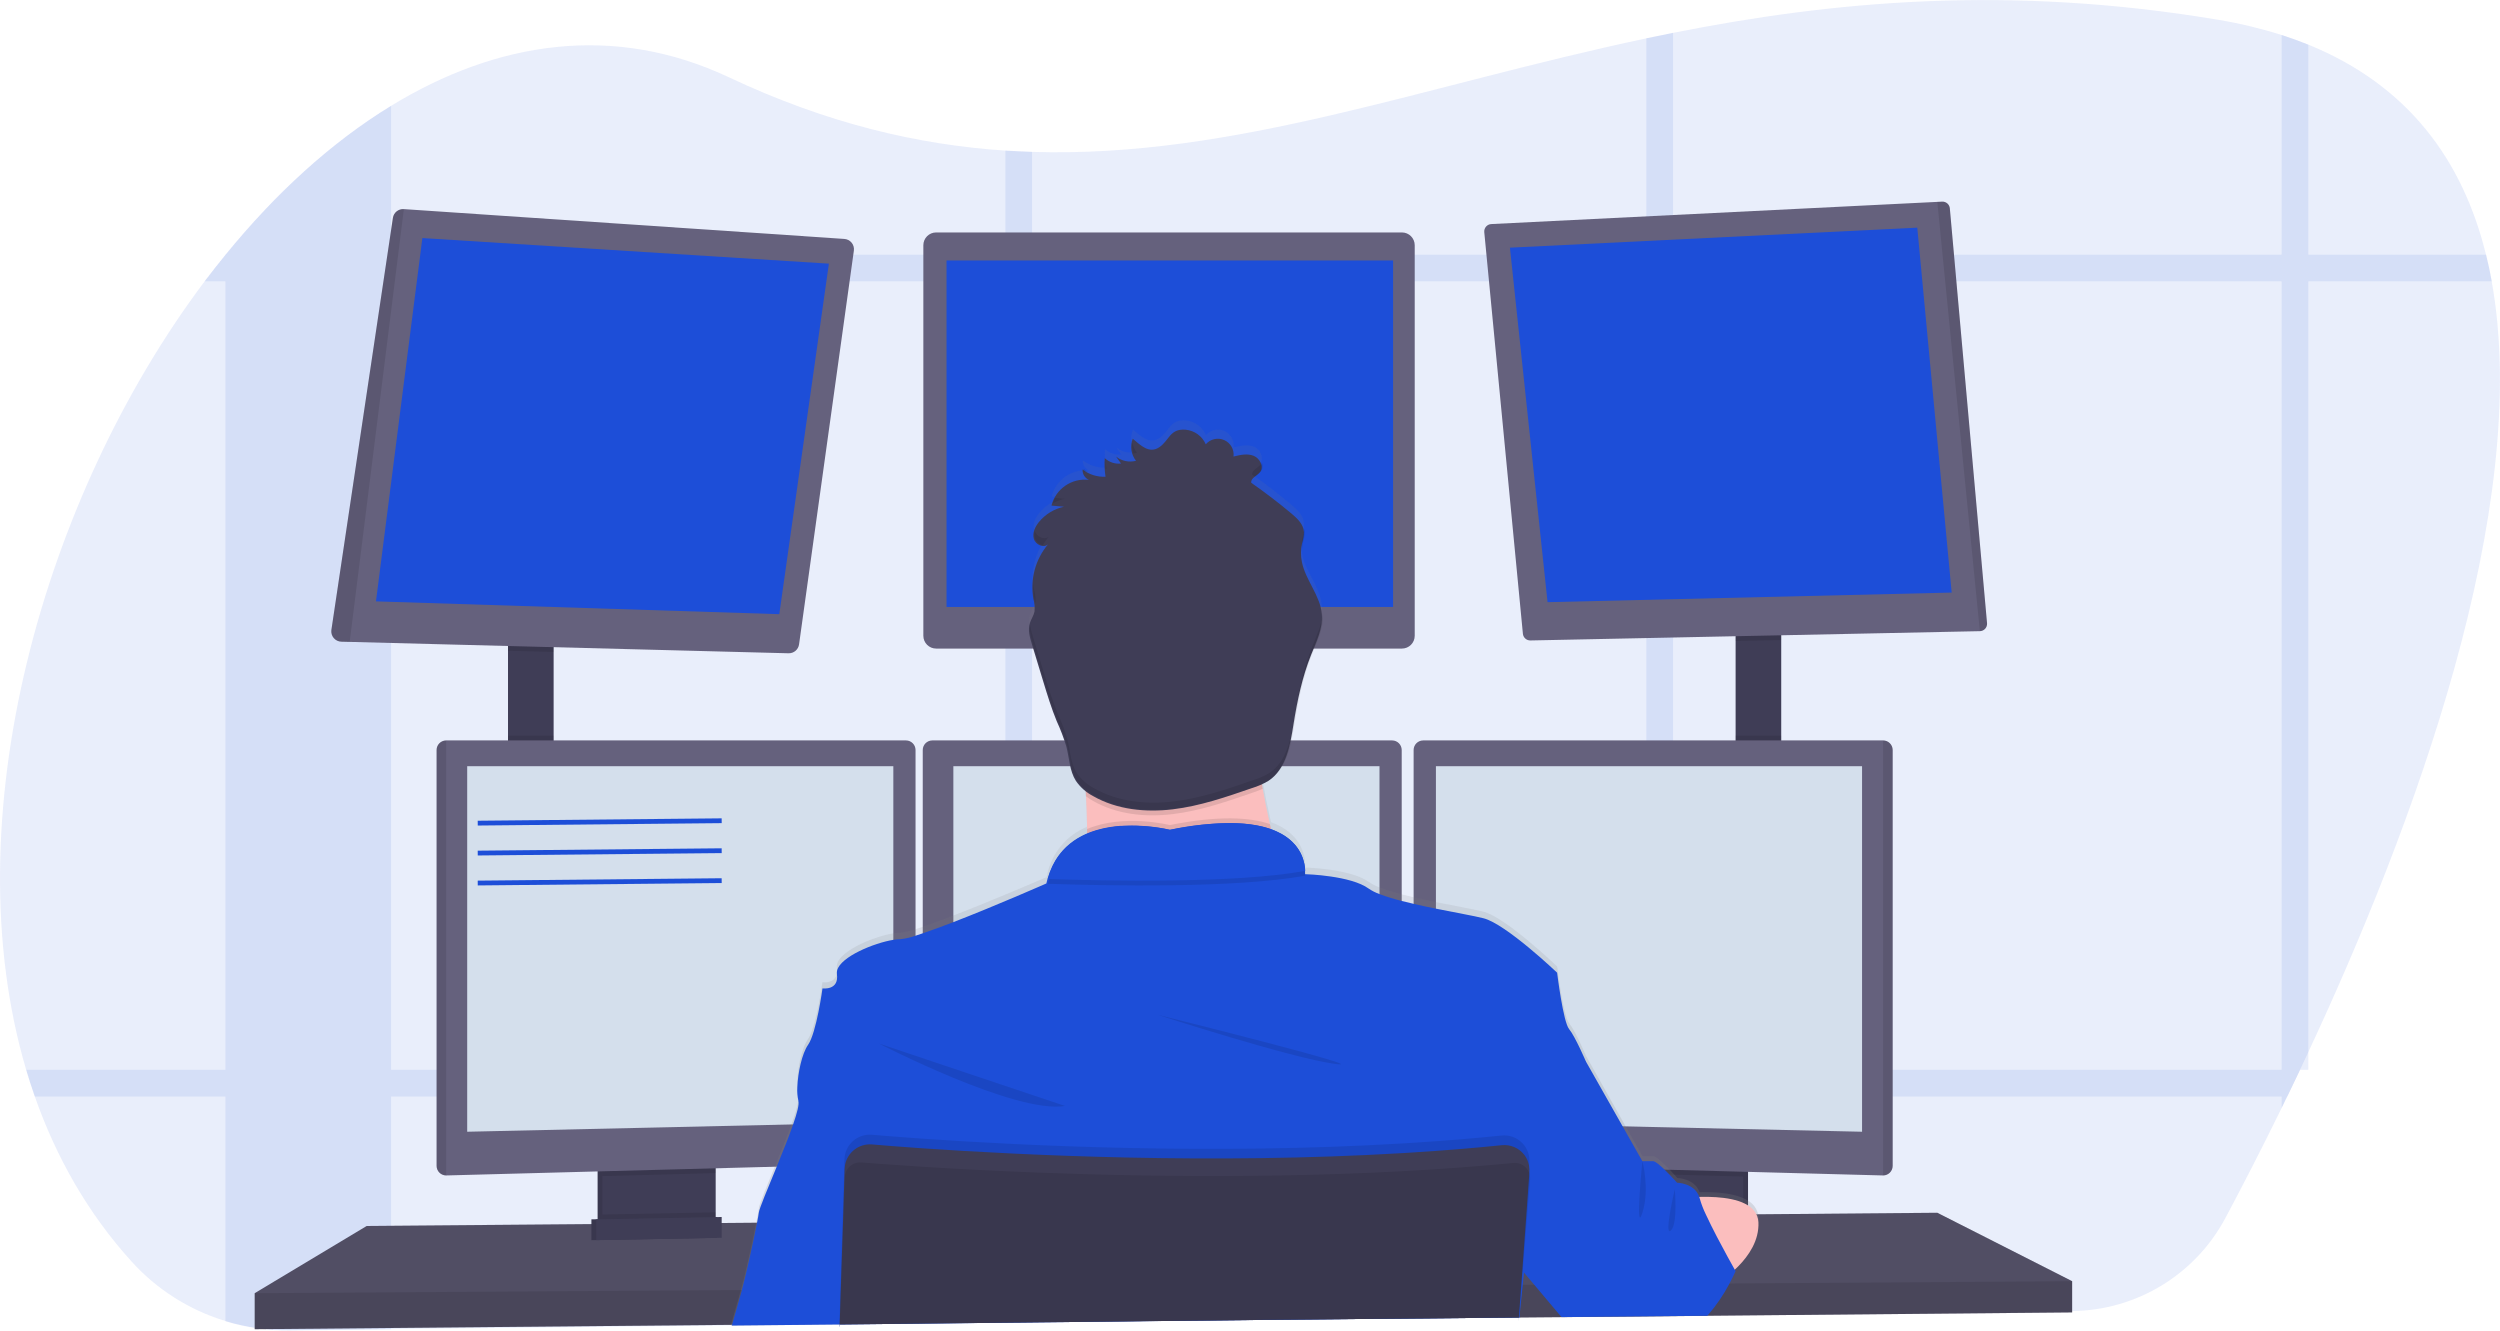
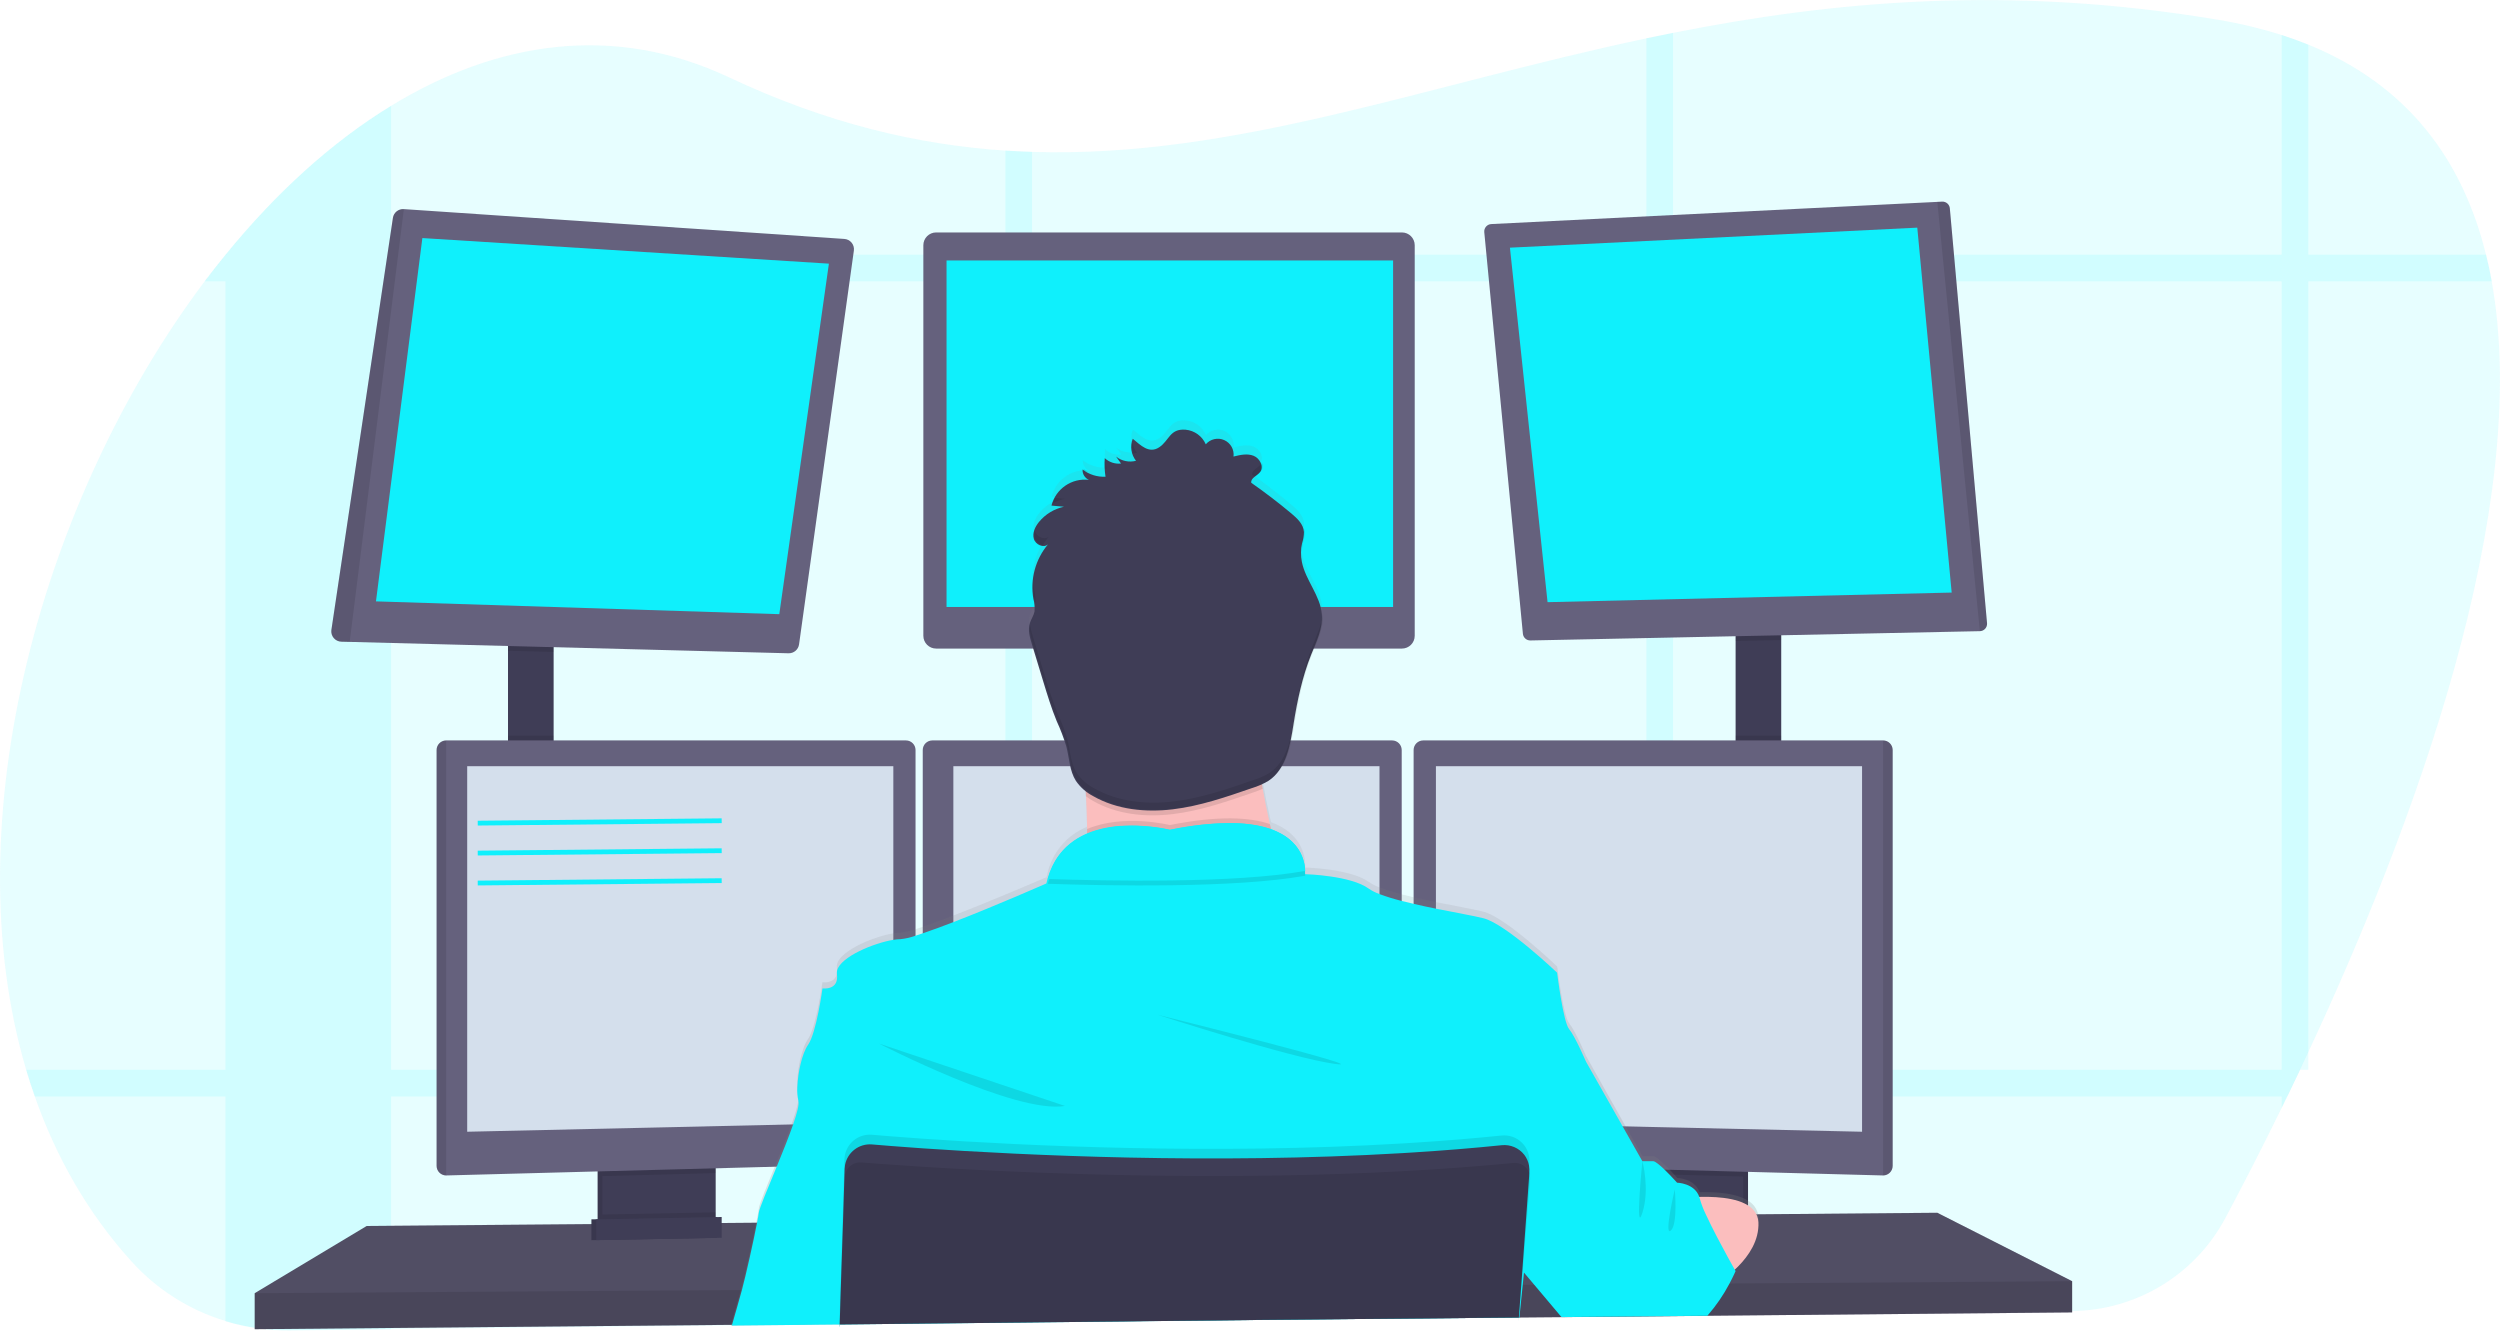
<svg xmlns="http://www.w3.org/2000/svg" id="59725d3d-bdd8-4af0-9b66-49b8d09410bc" data-name="Layer 1" width="1041.32" height="554.17" viewBox="0 0 1041.32 554.17">
  <defs>
    <linearGradient id="dff037aa-d578-4bab-81e7-399360663117" x1="597.75" y1="725.44" x2="597.75" y2="347.69" gradientUnits="userSpaceOnUse">
      <stop offset="0" stop-color="gray" stop-opacity="0.25" />
      <stop offset="0.54" stop-color="gray" stop-opacity="0.12" />
      <stop offset="1" stop-color="gray" stop-opacity="0.1" />
    </linearGradient>
  </defs>
-   <path d="M1040.82,611.12q-1.74,3.75-3.47,7.4-2.7,5.67-5.33,11.12c-.78,1.61-1.56,3.19-2.32,4.77-8.6,17.57-16.63,33.11-23.45,45.89A73.21,73.21,0,0,1,942.44,719l-151.65,1.65h-1.6l-13,.14-11.12.12-34.1.37-1.38,0-17.36.19h-.53l-107,1.16-95.51,1-11.11.12-69,.75H429l-44.75.48h-.48l-141.5,1.53-42.33.46a88.07,88.07,0,0,1-26.67-3.82,86.39,86.39,0,0,1-39.09-24.75C116,678.37,102.75,655,93.85,629.64q-1.93-5.49-3.6-11.12C59.44,514.37,97,380,164.6,290.08q4.25-5.64,8.64-11l.07-.08c20.79-25.52,44.1-46.84,68.93-62,44-26.91,92.75-34.49,140.7-11.9,40.57,19.12,78.45,28.11,115.17,30.55,3.71.24,7.42.42,11.11.53,84.23,2.65,163.17-27.7,255.87-47.29,3.69-.78,7.39-1.55,11.12-2.28,66.13-13.16,139.49-20.1,226.73-5.51a189.09,189.09,0,0,1,26.76,6.4q5.77,1.86,11.12,4c41.64,16.94,64.35,48.24,74,87.46q1.37,5.46,2.37,11.11C1134.3,384.41,1084.19,518.23,1040.82,611.12Z" transform="translate(-79.34 -172.91)" fill="#1d4ed8" opacity="0.1" />
+   <path d="M1040.82,611.12q-1.74,3.75-3.47,7.4-2.7,5.67-5.33,11.12c-.78,1.61-1.56,3.19-2.32,4.77-8.6,17.57-16.63,33.11-23.45,45.89A73.21,73.21,0,0,1,942.44,719l-151.65,1.65h-1.6l-13,.14-11.12.12-34.1.37-1.38,0-17.36.19h-.53l-107,1.16-95.51,1-11.11.12-69,.75H429l-44.75.48h-.48l-141.5,1.53-42.33.46a88.07,88.07,0,0,1-26.67-3.82,86.39,86.39,0,0,1-39.09-24.75C116,678.37,102.75,655,93.85,629.64q-1.93-5.49-3.6-11.12C59.44,514.37,97,380,164.6,290.08q4.25-5.64,8.64-11l.07-.08c20.79-25.52,44.1-46.84,68.93-62,44-26.91,92.75-34.49,140.7-11.9,40.57,19.12,78.45,28.11,115.17,30.55,3.71.24,7.42.42,11.11.53,84.23,2.65,163.17-27.7,255.87-47.29,3.69-.78,7.39-1.55,11.12-2.28,66.13-13.16,139.49-20.1,226.73-5.51a189.09,189.09,0,0,1,26.76,6.4q5.77,1.86,11.12,4c41.64,16.94,64.35,48.24,74,87.46q1.37,5.46,2.37,11.11C1134.3,384.41,1084.19,518.23,1040.82,611.12Z" transform="translate(-79.34 -172.91)" fill="#0ff0fc" opacity="0.1" />
  <g opacity="0.1">
-     <path d="M242.24,217V726.62l-42.33.46a88.07,88.07,0,0,1-26.67-3.82V279h.07C194.1,253.45,217.41,232.13,242.24,217Z" transform="translate(-79.34 -172.91)" fill="#1d4ed8" />
-     <path d="M1117.24,290.08H164.6q4.25-5.64,8.64-11V279h941.63Q1116.24,284.43,1117.24,290.08Z" transform="translate(-79.34 -172.91)" fill="#1d4ed8" />
-     <path d="M1040.82,191.51v427h-3.47q-2.7,5.67-5.33,11.12c-.78,1.61-1.56,3.19-2.32,4.77V187.47Q1035.47,189.33,1040.82,191.51Z" transform="translate(-79.34 -172.91)" fill="#1d4ed8" />
-     <path d="M776.21,186.58V720.83l-11.12.12V188.86C768.78,188.08,772.48,187.31,776.21,186.58Z" transform="translate(-79.34 -172.91)" fill="#1d4ed8" />
-     <path d="M509.22,236.15V723.73l-11.11.12V235.62C501.82,235.86,505.53,236,509.22,236.15Z" transform="translate(-79.34 -172.91)" fill="#1d4ed8" />
-     <path d="M1037.35,618.52q-2.7,5.67-5.33,11.12H93.85q-1.93-5.49-3.6-11.12Z" transform="translate(-79.34 -172.91)" fill="#1d4ed8" />
+     <path d="M242.24,217V726.62l-42.33.46a88.07,88.07,0,0,1-26.67-3.82V279h.07C194.1,253.45,217.41,232.13,242.24,217Z" transform="translate(-79.34 -172.91)" fill="#0ff0fc" />
+     <path d="M1117.24,290.08H164.6q4.25-5.64,8.64-11V279h941.63Q1116.24,284.43,1117.24,290.08Z" transform="translate(-79.34 -172.91)" fill="#0ff0fc" />
+     <path d="M1040.82,191.51v427h-3.47q-2.7,5.67-5.33,11.12c-.78,1.61-1.56,3.19-2.32,4.77V187.47Q1035.47,189.33,1040.82,191.51Z" transform="translate(-79.34 -172.91)" fill="#0ff0fc" />
+     <path d="M776.21,186.58V720.83l-11.12.12V188.86C768.78,188.08,772.48,187.31,776.21,186.58Z" transform="translate(-79.34 -172.91)" fill="#0ff0fc" />
+     <path d="M509.22,236.15V723.73l-11.11.12V235.62C501.82,235.86,505.53,236,509.22,236.15Z" transform="translate(-79.34 -172.91)" fill="#0ff0fc" />
+     <path d="M1037.35,618.52q-2.7,5.67-5.33,11.12H93.85q-1.93-5.49-3.6-11.12Z" transform="translate(-79.34 -172.91)" fill="#0ff0fc" />
  </g>
  <rect x="211.6" y="265.83" width="19" height="57.66" fill="#3f3d56" />
  <rect x="722.93" y="262.83" width="19" height="61" fill="#3f3d56" />
  <polygon points="863.1 533.65 863.1 546.65 711.18 548.05 709.56 548.08 651.82 548.61 650.44 548.63 632.89 548.78 632.37 548.78 525.39 549.77 349.78 551.4 349.63 551.4 304.98 551.82 304.5 551.83 106.1 553.65 106.1 538.65 152.75 510.65 246.35 509.87 248.35 509.86 249.01 509.85 251.01 509.82 295.95 509.45 297.96 509.44 298.6 509.43 300.6 509.42 315.01 509.3 315.39 509.29 350.94 508.99 351.23 508.99 628.63 506.65 635.42 506.6 636.1 506.6 641.28 506.55 678.93 506.24 680.93 506.21 682.78 506.19 683.74 506.19 695.45 506.1 697.77 506.07 700.88 506.05 710.63 505.96 726.1 505.83 728.1 505.81 731.58 505.79 732.23 505.79 806.94 505.15 863.1 533.65" fill="#65617d" />
  <polygon points="863.1 533.65 863.1 546.65 711.18 548.05 709.56 548.08 651.82 548.61 650.44 548.63 632.89 548.78 632.37 548.78 525.39 549.77 349.78 551.4 349.63 551.4 304.98 551.82 304.5 551.83 106.1 553.65 106.1 538.65 152.75 510.65 246.35 509.87 248.35 509.86 249.01 509.85 251.01 509.82 295.95 509.45 297.96 509.44 298.6 509.43 300.6 509.42 315.01 509.3 315.39 509.29 350.94 508.99 351.23 508.99 628.63 506.65 635.42 506.6 636.1 506.6 641.28 506.55 678.93 506.24 680.93 506.21 682.78 506.19 683.74 506.19 695.45 506.1 697.77 506.07 700.88 506.05 710.63 505.96 726.1 505.83 728.1 505.81 731.58 505.79 732.23 505.79 806.94 505.15 863.1 533.65" opacity="0.2" />
  <path d="M375.44,656.57v24.49a6.13,6.13,0,0,1-3.5,5.54,6,6,0,0,1-2.5.6l-34.9.74a6,6,0,0,1-2.7-.57,6.12,6.12,0,0,1-3.57-5.57V656.57Z" transform="translate(-79.34 -172.91)" fill="#3f3d56" />
  <path d="M375.44,656.57v24.49a6.13,6.13,0,0,1-3.5,5.54,6,6,0,0,1-2.5.6l-34.9.74a6,6,0,0,1-2.7-.57,6.12,6.12,0,0,1-3.57-5.57V656.57Z" transform="translate(-79.34 -172.91)" opacity="0.1" />
  <path d="M377.44,656.57v24.49a6.13,6.13,0,0,1-3.5,5.54,6,6,0,0,1-2.5.6l-34.9.74a6,6,0,0,1-2.7-.57,6.12,6.12,0,0,1-3.57-5.57V656.57Z" transform="translate(-79.34 -172.91)" fill="#3f3d56" />
  <rect x="680.93" y="483.66" width="47.17" height="31.5" fill="#3f3d56" />
  <rect x="680.93" y="483.66" width="47.17" height="31.5" opacity="0.1" />
  <rect x="678.93" y="483.66" width="47.17" height="31.5" fill="#3f3d56" />
  <polygon points="230.6 265.82 230.6 271.55 211.6 271.06 211.6 265.82 230.6 265.82" opacity="0.1" />
  <path d="M435,277.31l-22.83,164a4.3,4.3,0,0,1-4.37,3.71L225,440.28l-3.47-.09a4.3,4.3,0,0,1-4.16-4.87L243,263.64a4.3,4.3,0,0,1,4.54-3.63L431,272.43A4.29,4.29,0,0,1,435,277.31Z" transform="translate(-79.34 -172.91)" fill="#65617d" />
-   <polygon points="175.93 99.16 156.6 250.49 324.6 255.82 345.26 109.82 175.93 99.16" fill="#1d4ed8" />
+   <polygon points="175.93 99.16 156.6 250.49 324.6 255.82 345.26 109.82 175.93 99.16" fill="#0ff0fc" />
  <rect x="384.6" y="96.82" width="204.67" height="173.33" rx="5.33" ry="5.33" fill="#65617d" />
-   <rect x="394.26" y="108.49" width="186" height="144.33" fill="#1d4ed8" />
+   <rect x="394.26" y="108.49" width="186" height="144.33" fill="#0ff0fc" />
  <polygon points="741.93 262.82 741.93 266.61 722.93 267 722.93 262.82 741.93 262.82" opacity="0.1" />
  <path d="M907,432.53a3.08,3.08,0,0,1-3,3.28L716.8,439.68a3.08,3.08,0,0,1-3.13-2.79L697.58,269.61a3.08,3.08,0,0,1,2.92-3.37L886.28,257l2-.1a3.07,3.07,0,0,1,3.22,2.8Z" transform="translate(-79.34 -172.91)" fill="#65617d" />
-   <polygon points="628.93 103.16 798.6 94.82 812.93 246.82 644.6 250.82 628.93 103.16" fill="#1d4ed8" />
+   <polygon points="628.93 103.16 798.6 94.82 812.93 246.82 644.6 250.82 628.93 103.16" fill="#0ff0fc" />
  <path d="M907,432.53a3.08,3.08,0,0,1-3,3.28L886.28,257l2-.1a3.07,3.07,0,0,1,3.22,2.8Z" transform="translate(-79.34 -172.91)" opacity="0.1" />
  <path d="M247.57,260,225,440.28l-3.47-.09a4.3,4.3,0,0,1-4.16-4.87L243,263.64A4.3,4.3,0,0,1,247.57,260Z" transform="translate(-79.34 -172.91)" opacity="0.1" />
  <rect x="211.6" y="306.41" width="19" height="17.08" opacity="0.1" />
  <polygon points="298.1 483.65 298.1 488.62 250.93 489.88 250.93 483.65 298.1 483.65" opacity="0.1" />
  <path d="M460.69,485.27v168.2a4,4,0,0,1-3.85,3.95l-191.65,5.1h-.05a4,4,0,0,1-3.95-3.95V485.27a4,4,0,0,1,3.95-3.95h191.6A4,4,0,0,1,460.69,485.27Z" transform="translate(-79.34 -172.91)" fill="#65617d" />
  <path d="M265.19,481.32v181.2h-.05a4,4,0,0,1-3.95-3.95V485.27a4,4,0,0,1,3.95-3.95Z" transform="translate(-79.34 -172.91)" opacity="0.1" />
  <polygon points="194.6 319.15 372.1 319.15 372.1 467.4 194.6 471.4 194.6 319.15" fill="#d4dfec" />
  <rect x="722.93" y="306.41" width="19" height="17.42" opacity="0.1" />
  <polygon points="726.1 483.65 726.1 490.06 678.93 488.8 678.93 483.65 726.1 483.65" opacity="0.1" />
  <path d="M867.69,485.27v173.3a4,4,0,0,1-4,3.95h0L672,657.42a4,4,0,0,1-3.85-3.95V485.27a4,4,0,0,1,3.95-3.95h191.6A4,4,0,0,1,867.69,485.27Z" transform="translate(-79.34 -172.91)" fill="#65617d" />
  <path d="M867.69,485.27v173.3a4,4,0,0,1-4,3.95h0V481.32h0A4,4,0,0,1,867.69,485.27Z" transform="translate(-79.34 -172.91)" opacity="0.1" />
  <polygon points="775.6 319.15 598.1 319.15 598.1 467.4 775.6 471.4 775.6 319.15" fill="#d4dfec" />
  <path d="M663.19,485.27v168.2a4,4,0,0,1-3.85,3.95l-191.65,5.1h0a4,4,0,0,1-4-3.95V485.27a4,4,0,0,1,3.95-3.95h191.6A4,4,0,0,1,663.19,485.27Z" transform="translate(-79.34 -172.91)" fill="#65617d" />
  <polygon points="397.1 319.15 574.6 319.15 574.6 467.4 397.1 471.4 397.1 319.15" fill="#d4dfec" />
  <polygon points="863.1 533.65 863.1 546.65 711.18 548.05 709.56 548.08 651.82 548.61 650.44 548.63 632.89 548.78 632.37 548.78 525.39 549.77 349.78 551.4 349.63 551.4 304.98 551.82 304.5 551.83 106.1 553.65 106.1 538.65 308.61 537.32 309.09 537.32 350.08 537.04 350.27 537.04 633.35 535.17 633.64 535.17 633.81 535.16 634.28 535.16 639.07 535.13 640.53 535.13 715.02 534.63 719.42 534.61 720.4 534.6 863.1 533.65" opacity="0.1" />
  <circle cx="487.26" cy="272.16" r="51.33" fill="#fbbebe" />
  <path d="M383.74,725.09c0-.11.06-.23.1-.35,1-3.59,2.78-9.66,4.11-14.51.17-.6.33-1.19.48-1.75,1.47-5.47,4.33-18.28,5.92-26.27.56-2.81,1-5,1.09-6.1.2-1.69,3.21-8.92,6.62-17.23,2.39-5.84,5-12.22,6.91-17.6a61.38,61.38,0,0,0,2.93-9.85,5.1,5.1,0,0,0,0-2.13,14.69,14.69,0,0,1-.48-3.5v0c-.23-6.2,1.62-16,4.48-20.11,3.5-5,6-23.66,6-23.66s5.18.75,6-3.53a6.15,6.15,0,0,0,.1-1.4,7.41,7.41,0,0,0-.09-1.11c-.89-6.24,14.72-12.88,23.5-14.31a19.67,19.67,0,0,1,3-.28,27.24,27.24,0,0,0,6.25-1.44q1.4-.43,3-1c3.68-1.24,8.08-2.88,12.75-4.68,17.56-6.81,38.82-16,38.82-16,.15-.71.32-1.39.51-2.06a27.71,27.71,0,0,1,16.35-18.93h0c0-.66,0-1.33,0-2,0-3.45-.15-7-.3-10.54,0-.69-.06-1.38-.1-2.07,0-.2,0-.41,0-.61s0-.35,0-.52c0-.7-.07-1.4-.11-2.09l-.18-.14a16.41,16.41,0,0,1-3.9-4.2,15.27,15.27,0,0,1-1.42-3c-1.25-3.39-1.54-7.17-2.38-10.75l-.18-.74a84,84,0,0,0-4-10.58c-2.21-5.42-3.91-11-5.6-16.65q-1.54-5.13-3.11-10.28l-1.58-5.24c-.3-1-.6-2-.83-3v0a13.27,13.27,0,0,1-.26-1.4,0,0,0,0,1,0,0,10,10,0,0,1,.24-4.61,32.09,32.09,0,0,1,1.32-3,7.87,7.87,0,0,0,.5-1.38v0a3,3,0,0,0,.08-.32,5.65,5.65,0,0,0,.11-1.08,18.46,18.46,0,0,0-.52-3.89.07.07,0,0,1,0-.05,2.56,2.56,0,0,0-.05-.27,25.48,25.48,0,0,1-.36-3,28.45,28.45,0,0,1,3.47-15.57l.19-.36a25.22,25.22,0,0,1,1.84-2.78h0c.31-.42.63-.82,1-1.22-1.4,1.34-3.7.75-5-.69a3.61,3.61,0,0,1-.55-.75,3.81,3.81,0,0,1-.23-.45c-.05-.12-.09-.25-.13-.38-.7-2.45.52-5.06,2.12-7.05a18.49,18.49,0,0,1,5.74-4.7h0a3.84,3.84,0,0,1,.4-.21,17.12,17.12,0,0,1,2.64-1.06h0a15.06,15.06,0,0,1,1.63-.44l-3.71-.34-1.5-.14a14.49,14.49,0,0,1,13-10.91h1.08a11.73,11.73,0,0,1,1.57.13,4.44,4.44,0,0,1-2.65-4.33,14.41,14.41,0,0,0,9.19,3.06h.38a30,30,0,0,1-.34-3.27h0a0,0,0,0,1,0,0,0,0,0,0,1,0,0,33.19,33.19,0,0,1,0-4.46,8.44,8.44,0,0,0,6.78,2.26l-2.08-2.9a9.49,9.49,0,0,0,6.56,2.05l.48-.05a7,7,0,0,0,1.19-.23l.09,0c-.19-.24-.36-.49-.53-.75l-.06-.12a9.67,9.67,0,0,1-1-2.09,6.59,6.59,0,0,1-.24-.87h0a8.75,8.75,0,0,1,.45-5.45c3.23,2.7,6.77,6.39,11,3.6s4.37-7.91,11-7.39a10.2,10.2,0,0,1,8.41,6.12,6.75,6.75,0,0,1,7.67-1.75,6.85,6.85,0,0,1,3.88,6.89c2.75-.69,5.71-1.37,8.35-.33s4.34,4.41,2.84,6.66a1.43,1.43,0,0,1-.14.2c-1.23,1.59-3.95,2.46-3.66,4.46l.42.3,1.3.94a.05.05,0,0,1,0,0q7.65,5.52,14.9,11.6c2.48,2.08,5.12,4.58,5.29,7.83a8.64,8.64,0,0,1-.24,2.37h0c-.16.78-.38,1.56-.55,2.34a19.51,19.51,0,0,0-.34,6.05h0c.07.59.16,1.17.27,1.76,1.53,7.73,7.71,14.11,8.32,22l0,.56a17.78,17.78,0,0,1-.07,2.53c-.46,4.8-2.68,9.41-4.48,14-.11.28-.22.56-.32.84-3.47,9-5.47,18.59-7,28.16a100.26,100.26,0,0,1-2,10.09A26.73,26.73,0,0,1,611,492.07a16.22,16.22,0,0,1-3.36,3,18.67,18.67,0,0,1-2.65,1.41s0,0,0,.06c.11.61.2,1.22.31,1.83.06.32.11.64.17,1h0a.14.14,0,0,0,0,.06c.84,4.73,1.8,9.36,2.81,13.76l.51,2.19c12.6,4.55,14.09,13.87,14.18,17.44a9.64,9.64,0,0,1,0,1.43s19,.5,26.5,6a20.34,20.34,0,0,0,4.51,2.3,83,83,0,0,0,9.25,2.89c1.61.42,3.29.83,5,1.23,3,.69,6.18,1.36,9.25,2,8.19,1.65,15.9,3,19.81,4,9.33,2.36,30.67,22.82,30.67,22.82s2.5,20.64,5,23.65,7,13.59,7,13.59l16.54,29.41,7,12.37h4.5c.62,0,1.84.88,3.21,2.1,1.19,1.06,2.51,2.38,3.67,3.58l1.92,2.05,1.2,1.33s7.27.18,9.24,5.93c5.92-.17,13.19.22,18.28,2.5a14.14,14.14,0,0,1,2,1.08,8.68,8.68,0,0,1,4.13,5.66,8.34,8.34,0,0,1,.18,1.44c0,.57,0,1.14,0,1.7-.36,7.57-5.29,13.87-9.82,18.11l.32.57s-.15.36-.44,1c-.08.19-.18.4-.29.64h0c-.59,1.26-1.53,3.15-2.76,5.36a63.31,63.31,0,0,1-9.57,13.17l-.29.3-57.74.53-.17-.2L719.87,708l-5.57-6.64-.17-.21-.16,1.59-.54,5.3-1.3,12.81-.07.64,0,.17-.15,1.48.11-1.48h-.29l-107,1L429.11,724.6l0,.84h-.14l0-.84-44.75.48Z" transform="translate(-79.34 -172.91)" fill="url(#dff037aa-d578-4bab-81e7-399360663117)" />
  <path d="M617.94,550.07s-99.5,12-90,0c3.44-4.34,4.39-17.2,4.2-31.85-.06-4.45-.22-9.06-.45-13.65-1.1-22-3.75-43.5-3.75-43.5s87-41,77-8.5c-4,13.13-2.69,31.57.35,48.88.89,5.05,1.92,10,3,14.7A344.67,344.67,0,0,0,617.94,550.07Z" transform="translate(-79.34 -172.91)" fill="#fbbebe" />
  <path d="M617.94,550.07s-99.5,12-90,0c3.44-4.34,4.39-17.2,4.2-31.85,15.17-6.48,34.47-1.65,34.47-1.65,20.32-4.05,33.35-3.26,41.68-.42A344.67,344.67,0,0,0,617.94,550.07Z" transform="translate(-79.34 -172.91)" opacity="0.1" />
-   <path d="M429.08,725.44l0-.84,175.62-1.91,107-1H712l-.11,1.48.15-1.48h.19l0-.17,1.37-13.45.52-5.09.16-1.59.14-1.33,6.18-20.61,6.18-20.58,5.2-17.33,7.94-26.48s-4.5-10.5-7-13.5-5-23.5-5-23.5-21.34-20.33-30.67-22.67c-3.91-1-11.63-2.33-19.83-4-3.07-.62-6.22-1.28-9.25-2-1.71-.39-3.39-.8-5-1.21a87.91,87.91,0,0,1-9.25-2.86,20.7,20.7,0,0,1-4.5-2.29c-7.35-5.39-25.77-6-26.48-6h0a.42.42,0,0,1,0-.07v-.09a10.26,10.26,0,0,0,0-1.26c0-.4,0-.87-.09-1.4,0-.16,0-.33-.07-.5-.05-.36-.11-.74-.2-1.14a5,5,0,0,0-.12-.53,17.21,17.21,0,0,0-1.25-3.49c-.07-.16-.16-.33-.24-.49a18.25,18.25,0,0,0-1.7-2.63c-.13-.17-.27-.35-.42-.52a19.58,19.58,0,0,0-2.72-2.64c-.27-.21-.55-.43-.84-.63a4.67,4.67,0,0,0-.51-.36l-.89-.58-.83-.48c-.73-.4-1.5-.79-2.34-1.16-.26-.12-.54-.23-.82-.34s-.72-.28-1.09-.42l-.06,0L608,518c-.57-.19-1.15-.36-1.76-.53l-.93-.24-1-.23-1-.21c-1-.2-2.07-.38-3.19-.52l-1.14-.14-1.17-.12-1.21-.1-1.72-.1-2-.07a124.68,124.68,0,0,0-26.24,2.79,72.27,72.27,0,0,0-18.26-1.68l-.87,0-1,.06-.64,0-1.29.12c-.43,0-.87.09-1.3.15s-.88.11-1.31.18l-.66.11c-.65.11-1.31.23-2,.37q-.33.06-.66.15c-.87.19-1.74.42-2.6.68-.43.12-.86.26-1.29.41-.22.06-.43.14-.64.22l-.64.23-.63.25-.75.3c-.38.16-.75.33-1.12.51-.21.09-.42.19-.62.3s-.41.2-.6.31a27.75,27.75,0,0,0-6.21,4.38l-.51.49-.5.51c-.17.17-.33.35-.49.53a23.82,23.82,0,0,0-1.82,2.25c-.16.21-.31.42-.46.64a26.69,26.69,0,0,0-1.72,2.92c-.13.24-.25.49-.37.73a32.7,32.7,0,0,0-2,5.25q-.28,1-.51,2S494,550.24,476.44,557c-4.67,1.8-9.07,3.43-12.75,4.66-1.07.36-2.07.69-3,1a26.7,26.7,0,0,1-6.25,1.44,19.67,19.67,0,0,0-3,.28c-8.07,1.31-21.9,7-23.41,12.71a3.69,3.69,0,0,0-.1,1.4s0,.07,0,.11c1,7-6,6-6,6s-2.5,18.5-6,23.5c-2.53,3.6-4.26,11.63-4.48,17.69v0a19.61,19.61,0,0,0,.44,5.63c0,.05,0,.1,0,.14.4,1.34-.56,5-2.19,9.69-1.77,5.15-4.35,11.55-6.83,17.59-3.74,9.12-7.26,17.4-7.48,19.22-.09.81-.35,2.26-.71,4.13-1.46,7.62-4.7,22.13-6.3,28-1.19,4.38-2.92,10.38-4.11,14.5,0,.12-.07.24-.1.35L429,724.6l0,.84h.14Z" transform="translate(-79.34 -172.91)" fill="#1d4ed8" />
+   <path d="M429.08,725.44l0-.84,175.62-1.91,107-1H712l-.11,1.48.15-1.48h.19l0-.17,1.37-13.45.52-5.09.16-1.59.14-1.33,6.18-20.61,6.18-20.58,5.2-17.33,7.94-26.48s-4.5-10.5-7-13.5-5-23.5-5-23.5-21.34-20.33-30.67-22.67c-3.91-1-11.63-2.33-19.83-4-3.07-.62-6.22-1.28-9.25-2-1.71-.39-3.39-.8-5-1.21a87.91,87.91,0,0,1-9.25-2.86,20.7,20.7,0,0,1-4.5-2.29c-7.35-5.39-25.77-6-26.48-6h0a.42.42,0,0,1,0-.07v-.09a10.26,10.26,0,0,0,0-1.26c0-.4,0-.87-.09-1.4,0-.16,0-.33-.07-.5-.05-.36-.11-.74-.2-1.14a5,5,0,0,0-.12-.53,17.21,17.21,0,0,0-1.25-3.49c-.07-.16-.16-.33-.24-.49a18.25,18.25,0,0,0-1.7-2.63c-.13-.17-.27-.35-.42-.52a19.58,19.58,0,0,0-2.72-2.64c-.27-.21-.55-.43-.84-.63a4.67,4.67,0,0,0-.51-.36l-.89-.58-.83-.48c-.73-.4-1.5-.79-2.34-1.16-.26-.12-.54-.23-.82-.34s-.72-.28-1.09-.42l-.06,0L608,518c-.57-.19-1.15-.36-1.76-.53l-.93-.24-1-.23-1-.21c-1-.2-2.07-.38-3.19-.52l-1.14-.14-1.17-.12-1.21-.1-1.72-.1-2-.07a124.68,124.68,0,0,0-26.24,2.79,72.27,72.27,0,0,0-18.26-1.68l-.87,0-1,.06-.64,0-1.29.12c-.43,0-.87.09-1.3.15s-.88.11-1.31.18l-.66.11c-.65.11-1.31.23-2,.37q-.33.06-.66.15c-.87.19-1.74.42-2.6.68-.43.12-.86.26-1.29.41-.22.06-.43.14-.64.22l-.64.23-.63.25-.75.3c-.38.16-.75.33-1.12.51-.21.09-.42.19-.62.3s-.41.2-.6.31a27.75,27.75,0,0,0-6.21,4.38l-.51.49-.5.51c-.17.17-.33.35-.49.53a23.82,23.82,0,0,0-1.82,2.25c-.16.21-.31.42-.46.64a26.69,26.69,0,0,0-1.72,2.92c-.13.24-.25.49-.37.73a32.7,32.7,0,0,0-2,5.25q-.28,1-.51,2S494,550.24,476.44,557c-4.67,1.8-9.07,3.43-12.75,4.66-1.07.36-2.07.69-3,1a26.7,26.7,0,0,1-6.25,1.44,19.67,19.67,0,0,0-3,.28c-8.07,1.31-21.9,7-23.41,12.71a3.69,3.69,0,0,0-.1,1.4s0,.07,0,.11c1,7-6,6-6,6s-2.5,18.5-6,23.5c-2.53,3.6-4.26,11.63-4.48,17.69v0a19.61,19.61,0,0,0,.44,5.63c0,.05,0,.1,0,.14.4,1.34-.56,5-2.19,9.69-1.77,5.15-4.35,11.55-6.83,17.59-3.74,9.12-7.26,17.4-7.48,19.22-.09.81-.35,2.26-.71,4.13-1.46,7.62-4.7,22.13-6.3,28-1.19,4.38-2.92,10.38-4.11,14.5,0,.12-.07.24-.1.35L429,724.6l0,.84h.14Z" transform="translate(-79.34 -172.91)" fill="#0ff0fc" />
  <path d="M445.44,607.57s57,29.5,77.5,26Z" transform="translate(-79.34 -172.91)" opacity="0.1" />
  <path d="M561.44,595.57s55.5,18,74,20.5S561.44,595.57,561.44,595.57Z" transform="translate(-79.34 -172.91)" opacity="0.1" />
  <path d="M623,537.65c-29,5.34-83.6,4.19-107.2,3.38,8.65-31,50.83-20.46,50.83-20.46C618.84,510.15,622.84,531.77,623,537.65Z" transform="translate(-79.34 -172.91)" opacity="0.1" />
-   <path d="M623,535.65c-29,5.34-83.6,4.19-107.2,3.38,8.65-31,50.83-20.46,50.83-20.46C618.84,508.15,622.84,529.77,623,535.65Z" transform="translate(-79.34 -172.91)" fill="#1d4ed8" />
+   <path d="M623,535.65c-29,5.34-83.6,4.19-107.2,3.38,8.65-31,50.83-20.46,50.83-20.46C618.84,508.15,622.84,529.77,623,535.65Z" transform="translate(-79.34 -172.91)" fill="#0ff0fc" />
  <path d="M776.94,672.32s34.16-5.25,34.83,9.75-17.42,25.48-17.42,25.48Z" transform="translate(-79.34 -172.91)" fill="#fbbebe" />
  <path d="M605.29,501.45a47,47,0,0,1-4.5,1.74c-10.78,3.72-21.65,7.47-33,8.83s-23.26.16-33.16-5.5a28.77,28.77,0,0,1-3-1.95c-1.1-22-3.75-43.5-3.75-43.5s87-41,77-8.5C600.9,465.7,602.25,484.14,605.29,501.45Z" transform="translate(-79.34 -172.91)" opacity="0.1" />
  <path d="M552.52,364.84a9.47,9.47,0,0,1-8.32-1.75l2.08,2.89a8.47,8.47,0,0,1-6.78-2.25,34.08,34.08,0,0,0,.32,7.75,14.52,14.52,0,0,1-9.56-3,4.42,4.42,0,0,0,2.64,4.31,14.34,14.34,0,0,0-15.6,10.71l5.22.48a18.47,18.47,0,0,0-10.44,6.37c-1.6,2-2.82,4.56-2.12,7s4.08,4,5.92,2.26a27.94,27.94,0,0,0-6.1,22.79,14.47,14.47,0,0,1,.46,5.26c-.33,1.65-1.37,3.08-1.89,4.69-1,2.92-.05,6.09.84,9l4.69,15.42c1.7,5.57,3.39,11.15,5.61,16.54a82.08,82.08,0,0,1,4,10.51c1.26,4.84,1.31,10.14,4,14.37a19.93,19.93,0,0,0,7.18,6.33c9.89,5.66,21.84,6.86,33.16,5.5s22.18-5.11,32.95-8.83a31,31,0,0,0,6.84-3c7.45-4.88,9.11-14.86,10.5-23.65,1.55-9.8,3.62-19.58,7.29-28.8,2.18-5.49,5-11.06,4.52-16.94-.61-7.81-6.79-14.14-8.32-21.82a19,19,0,0,1,.07-7.77,17.66,17.66,0,0,0,.79-4.7c-.17-3.22-2.81-5.7-5.29-7.77Q609.11,380,600.52,374c-.29-2,2.43-2.86,3.66-4.44,1.74-2.23-.06-5.77-2.7-6.81s-5.6-.36-8.35.33a6.59,6.59,0,0,0-11.55-5.11,10.2,10.2,0,0,0-8.42-6.08c-6.63-.52-6.76,4.55-11,7.34s-7.74-.89-11-3.57A9.28,9.28,0,0,0,552.52,364.84Z" transform="translate(-79.34 -172.91)" fill="#3f3d56" />
-   <path d="M802.27,702.32s-.89,2.12-2.53,5.19a69,69,0,0,1-9,13.17l-.27.29-1.62,0-57.74.53-1.38,0-.17-.2-11.2-13.29L714.14,703l-.17-.21-.36-.42-.2-.24-.26-.31-8.21-9.74,3-12.5,5.11-21.06.13-.51,1-4,.71-3,2.38-9.78,8.16-33.65,14.5,7.5,15.29,27,8.21,14.5h4.5c.85,0,2.8,1.64,4.76,3.53.7.67,1.4,1.38,2,2,1.78,1.84,3.19,3.42,3.19,3.42s7.29.16,9.25,5.9a7,7,0,0,1,.25.85,40.3,40.3,0,0,0,2.53,6.56c1.29,2.81,2.91,6,4.55,9.19,3.05,5.85,6.15,11.42,7.29,13.44l.14.25Z" transform="translate(-79.34 -172.91)" fill="#1d4ed8" />
+   <path d="M802.27,702.32s-.89,2.12-2.53,5.19a69,69,0,0,1-9,13.17l-.27.29-1.62,0-57.74.53-1.38,0-.17-.2-11.2-13.29L714.14,703l-.17-.21-.36-.42-.2-.24-.26-.31-8.21-9.74,3-12.5,5.11-21.06.13-.51,1-4,.71-3,2.38-9.78,8.16-33.65,14.5,7.5,15.29,27,8.21,14.5h4.5c.85,0,2.8,1.64,4.76,3.53.7.67,1.4,1.38,2,2,1.78,1.84,3.19,3.42,3.19,3.42s7.29.16,9.25,5.9a7,7,0,0,1,.25.85,40.3,40.3,0,0,0,2.53,6.56c1.29,2.81,2.91,6,4.55,9.19,3.05,5.85,6.15,11.42,7.29,13.44l.14.25Z" transform="translate(-79.34 -172.91)" fill="#0ff0fc" />
  <path d="M716.37,657.17l-.1,1.43v.1l-.17,2.3-1.33,18.51-1.61,22.3-.46,6.28-1,13.44v.17l-107,1L429.11,724.6l0,.84h-.14l0-.84v-.28l.45-14.36.86-28.06.74-23.79.07-2.37a10.53,10.53,0,0,1,11.42-10.17c4.72.4,10.85.89,18.18,1.41l3,.22c42.33,2.94,120.56,6.74,199.5,2,1.66-.09,3.33-.19,5-.31,12.24-.77,24.47-1.76,36.58-3a10.53,10.53,0,0,1,11.6,11.23Z" transform="translate(-79.34 -172.91)" opacity="0.1" />
  <path d="M429.08,725.44l0-.84,175.62-1.91,107-1H712v-.17l1-13.44.43-6,1.64-22.61,1.29-17.9,0-.44a10.62,10.62,0,0,0-.11-2.47.3.3,0,0,0,0-.1,10.39,10.39,0,0,0-2-4.64,10.54,10.54,0,0,0-9.42-4c-12.11,1.24-24.34,2.23-36.58,3-1.67.12-3.34.22-5,.31-78.94,4.69-157.17.89-199.5-2l-3-.22c-7.33-.52-13.46-1-18.18-1.41a10.54,10.54,0,0,0-11.24,8.53,11,11,0,0,0-.18,1.64l-.68,22.16L429.54,710l-.44,14.36v.28l0,.84Z" transform="translate(-79.34 -172.91)" fill="#3f3d56" />
  <path d="M716.67,664.18l-1.23,15.33-1.83,22.85-.46,5.72-1,12.81-.06.64v.17h0l-.15,1.48.11-1.48h-.29l-107,1L429.11,724.6v-.28l.49-14.36,1-28.06.64-18.65A6.36,6.36,0,0,1,434.3,658a6.25,6.25,0,0,1,3.78-.9c2.1.17,4.68.37,7.69.59,4.89.36,10.92.78,17.94,1.22,13,.82,29.31,1.7,48,2.42,52,2,122.2,2.67,188.88-3.17,3-.26,6.1-.55,9.13-.84a6.26,6.26,0,0,1,3.48.66,5.16,5.16,0,0,1,.86.54,6.14,6.14,0,0,1,2,2.46,3.56,3.56,0,0,1,.25.61A6.28,6.28,0,0,1,716.67,664.18Z" transform="translate(-79.34 -172.91)" opacity="0.1" />
  <path d="M377.44,677.87v3.19a6.13,6.13,0,0,1-3.5,5.54l-40.1.77a6.12,6.12,0,0,1-3.57-5.57v-3Z" transform="translate(-79.34 -172.91)" opacity="0.1" />
  <polygon points="298.6 515.57 246.35 516.57 246.35 507.9 298.6 506.9 298.6 515.57" fill="#3f3d56" />
  <polygon points="298.6 515.57 246.35 516.57 246.35 507.9 298.6 506.9 298.6 515.57" opacity="0.1" />
  <polygon points="300.6 515.57 248.35 516.57 248.35 507.9 300.6 506.9 300.6 515.57" fill="#3f3d56" />
  <g opacity="0.1">
    <path d="M552.93,361.56a9.75,9.75,0,0,1-1.89-4.34,9.49,9.49,0,0,0,.42,4.6A9,9,0,0,0,552.93,361.56Z" transform="translate(-79.34 -172.91)" />
    <path d="M540.23,368.2a35.12,35.12,0,0,1-.37-3.7c0,1.23,0,2.47,0,3.71Z" transform="translate(-79.34 -172.91)" />
    <path d="M621.73,401.57a18.34,18.34,0,0,1,.36-2.65,18,18,0,0,0,.8-4.69,6.16,6.16,0,0,0-.16-1.06c-.17.92-.44,1.84-.64,2.75A19.14,19.14,0,0,0,621.73,401.57Z" transform="translate(-79.34 -172.91)" />
    <path d="M600.93,370.67l1.09.79a19.71,19.71,0,0,0,2.57-2.22,3.67,3.67,0,0,0,.38-3.64,3,3,0,0,1-.38.64C603.36,367.82,600.64,368.69,600.93,370.67Z" transform="translate(-79.34 -172.91)" />
    <path d="M518.76,380.29a12.32,12.32,0,0,0-.87,2.28,18.16,18.16,0,0,1,5-1.89Z" transform="translate(-79.34 -172.91)" />
    <path d="M532.55,369.41a14.83,14.83,0,0,1-1.88-1.23,4.25,4.25,0,0,0,.09,1.18A11.86,11.86,0,0,1,532.55,369.41Z" transform="translate(-79.34 -172.91)" />
    <path d="M630.32,428.33c-.41,4.85-2.67,9.52-4.5,14.12-3.67,9.22-5.74,19-7.29,28.81-1.39,8.79-3,18.77-10.5,23.64a30,30,0,0,1-6.83,3c-10.78,3.73-21.65,7.47-33,8.83s-23.26.17-33.16-5.49a20,20,0,0,1-7.18-6.33c-2.67-4.23-2.72-9.53-4-14.37a82.21,82.21,0,0,0-4-10.52c-2.21-5.38-3.91-11-5.6-16.53q-2.35-7.71-4.69-15.43a28.81,28.81,0,0,1-1.14-4.75c-.39,2.56.37,5.24,1.14,7.75q2.34,7.73,4.69,15.43c1.69,5.57,3.39,11.15,5.6,16.53a82.21,82.21,0,0,1,4,10.52c1.26,4.84,1.31,10.14,4,14.37a20,20,0,0,0,7.18,6.33c9.9,5.66,21.84,6.85,33.16,5.49s22.18-5.1,33-8.83a30,30,0,0,0,6.83-3c7.45-4.87,9.11-14.85,10.5-23.64,1.55-9.81,3.62-19.59,7.29-28.81,2.18-5.48,5-11.05,4.52-16.94C630.34,428.45,630.32,428.39,630.32,428.33Z" transform="translate(-79.34 -172.91)" />
    <path d="M510.63,424.46s0-.07,0-.11a14,14,0,0,0-.46-5.25,26.59,26.59,0,0,1-.39-3.32,27.35,27.35,0,0,0,.39,6.32C510.33,422.88,510.51,423.67,510.63,424.46Z" transform="translate(-79.34 -172.91)" />
    <path d="M513.68,400a27.74,27.74,0,0,1,2.61-3.67c-1.83,1.75-5.21.19-5.92-2.24a5.83,5.83,0,0,0,0,3A4.39,4.39,0,0,0,513.68,400Z" transform="translate(-79.34 -172.91)" />
  </g>
  <path d="M763.44,656.57s3.17,11.5,0,21.5S763.44,656.57,763.44,656.57Z" transform="translate(-79.34 -172.91)" opacity="0.1" />
  <path d="M776.94,668.3s1.33,14.6-1.67,17.19S776.94,668.3,776.94,668.3Z" transform="translate(-79.34 -172.91)" opacity="0.1" />
-   <line x1="198.99" y1="342.86" x2="300.6" y2="341.86" fill="none" stroke="#1d4ed8" stroke-miterlimit="10" stroke-width="2" />
-   <line x1="198.99" y1="355.33" x2="300.6" y2="354.34" fill="none" stroke="#1d4ed8" stroke-miterlimit="10" stroke-width="2" />
-   <line x1="198.99" y1="367.81" x2="300.6" y2="366.81" fill="none" stroke="#1d4ed8" stroke-miterlimit="10" stroke-width="2" />
+   <line x1="198.99" y1="342.86" x2="300.6" y2="341.86" fill="none" stroke="#0ff0fc" stroke-miterlimit="10" stroke-width="2" />
+   <line x1="198.99" y1="355.33" x2="300.6" y2="354.34" fill="none" stroke="#0ff0fc" stroke-miterlimit="10" stroke-width="2" />
+   <line x1="198.99" y1="367.81" x2="300.6" y2="366.81" fill="none" stroke="#0ff0fc" stroke-miterlimit="10" stroke-width="2" />
</svg>
